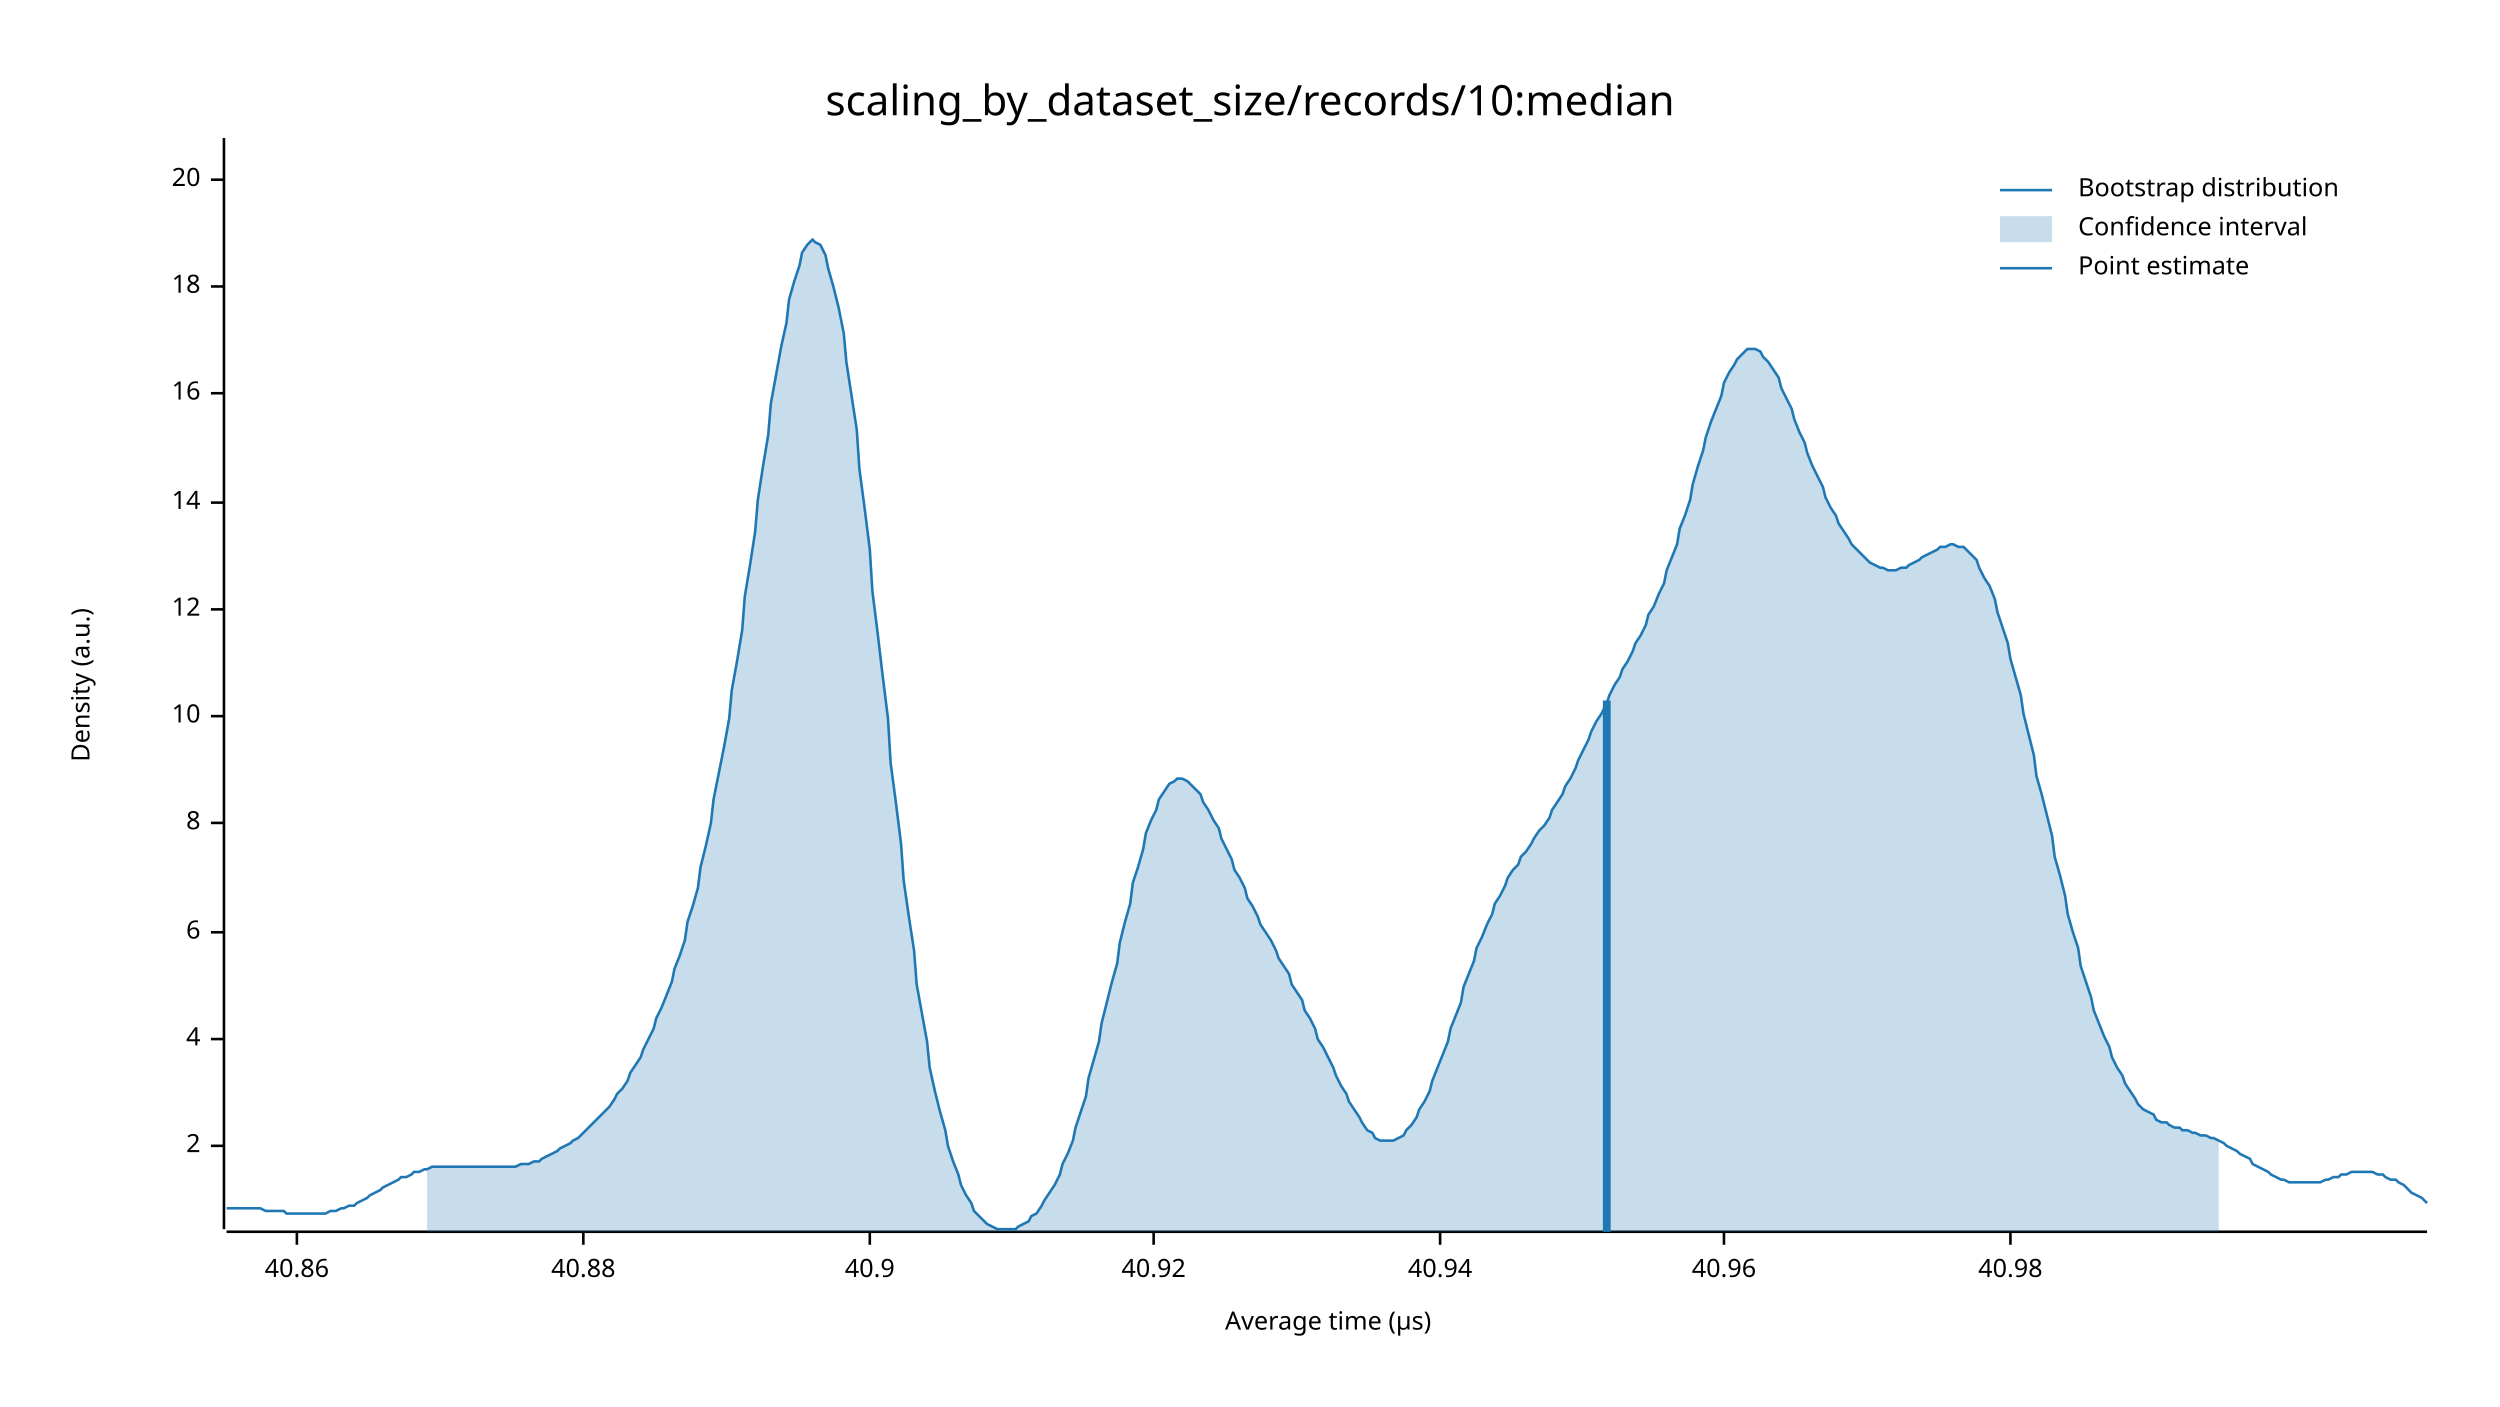
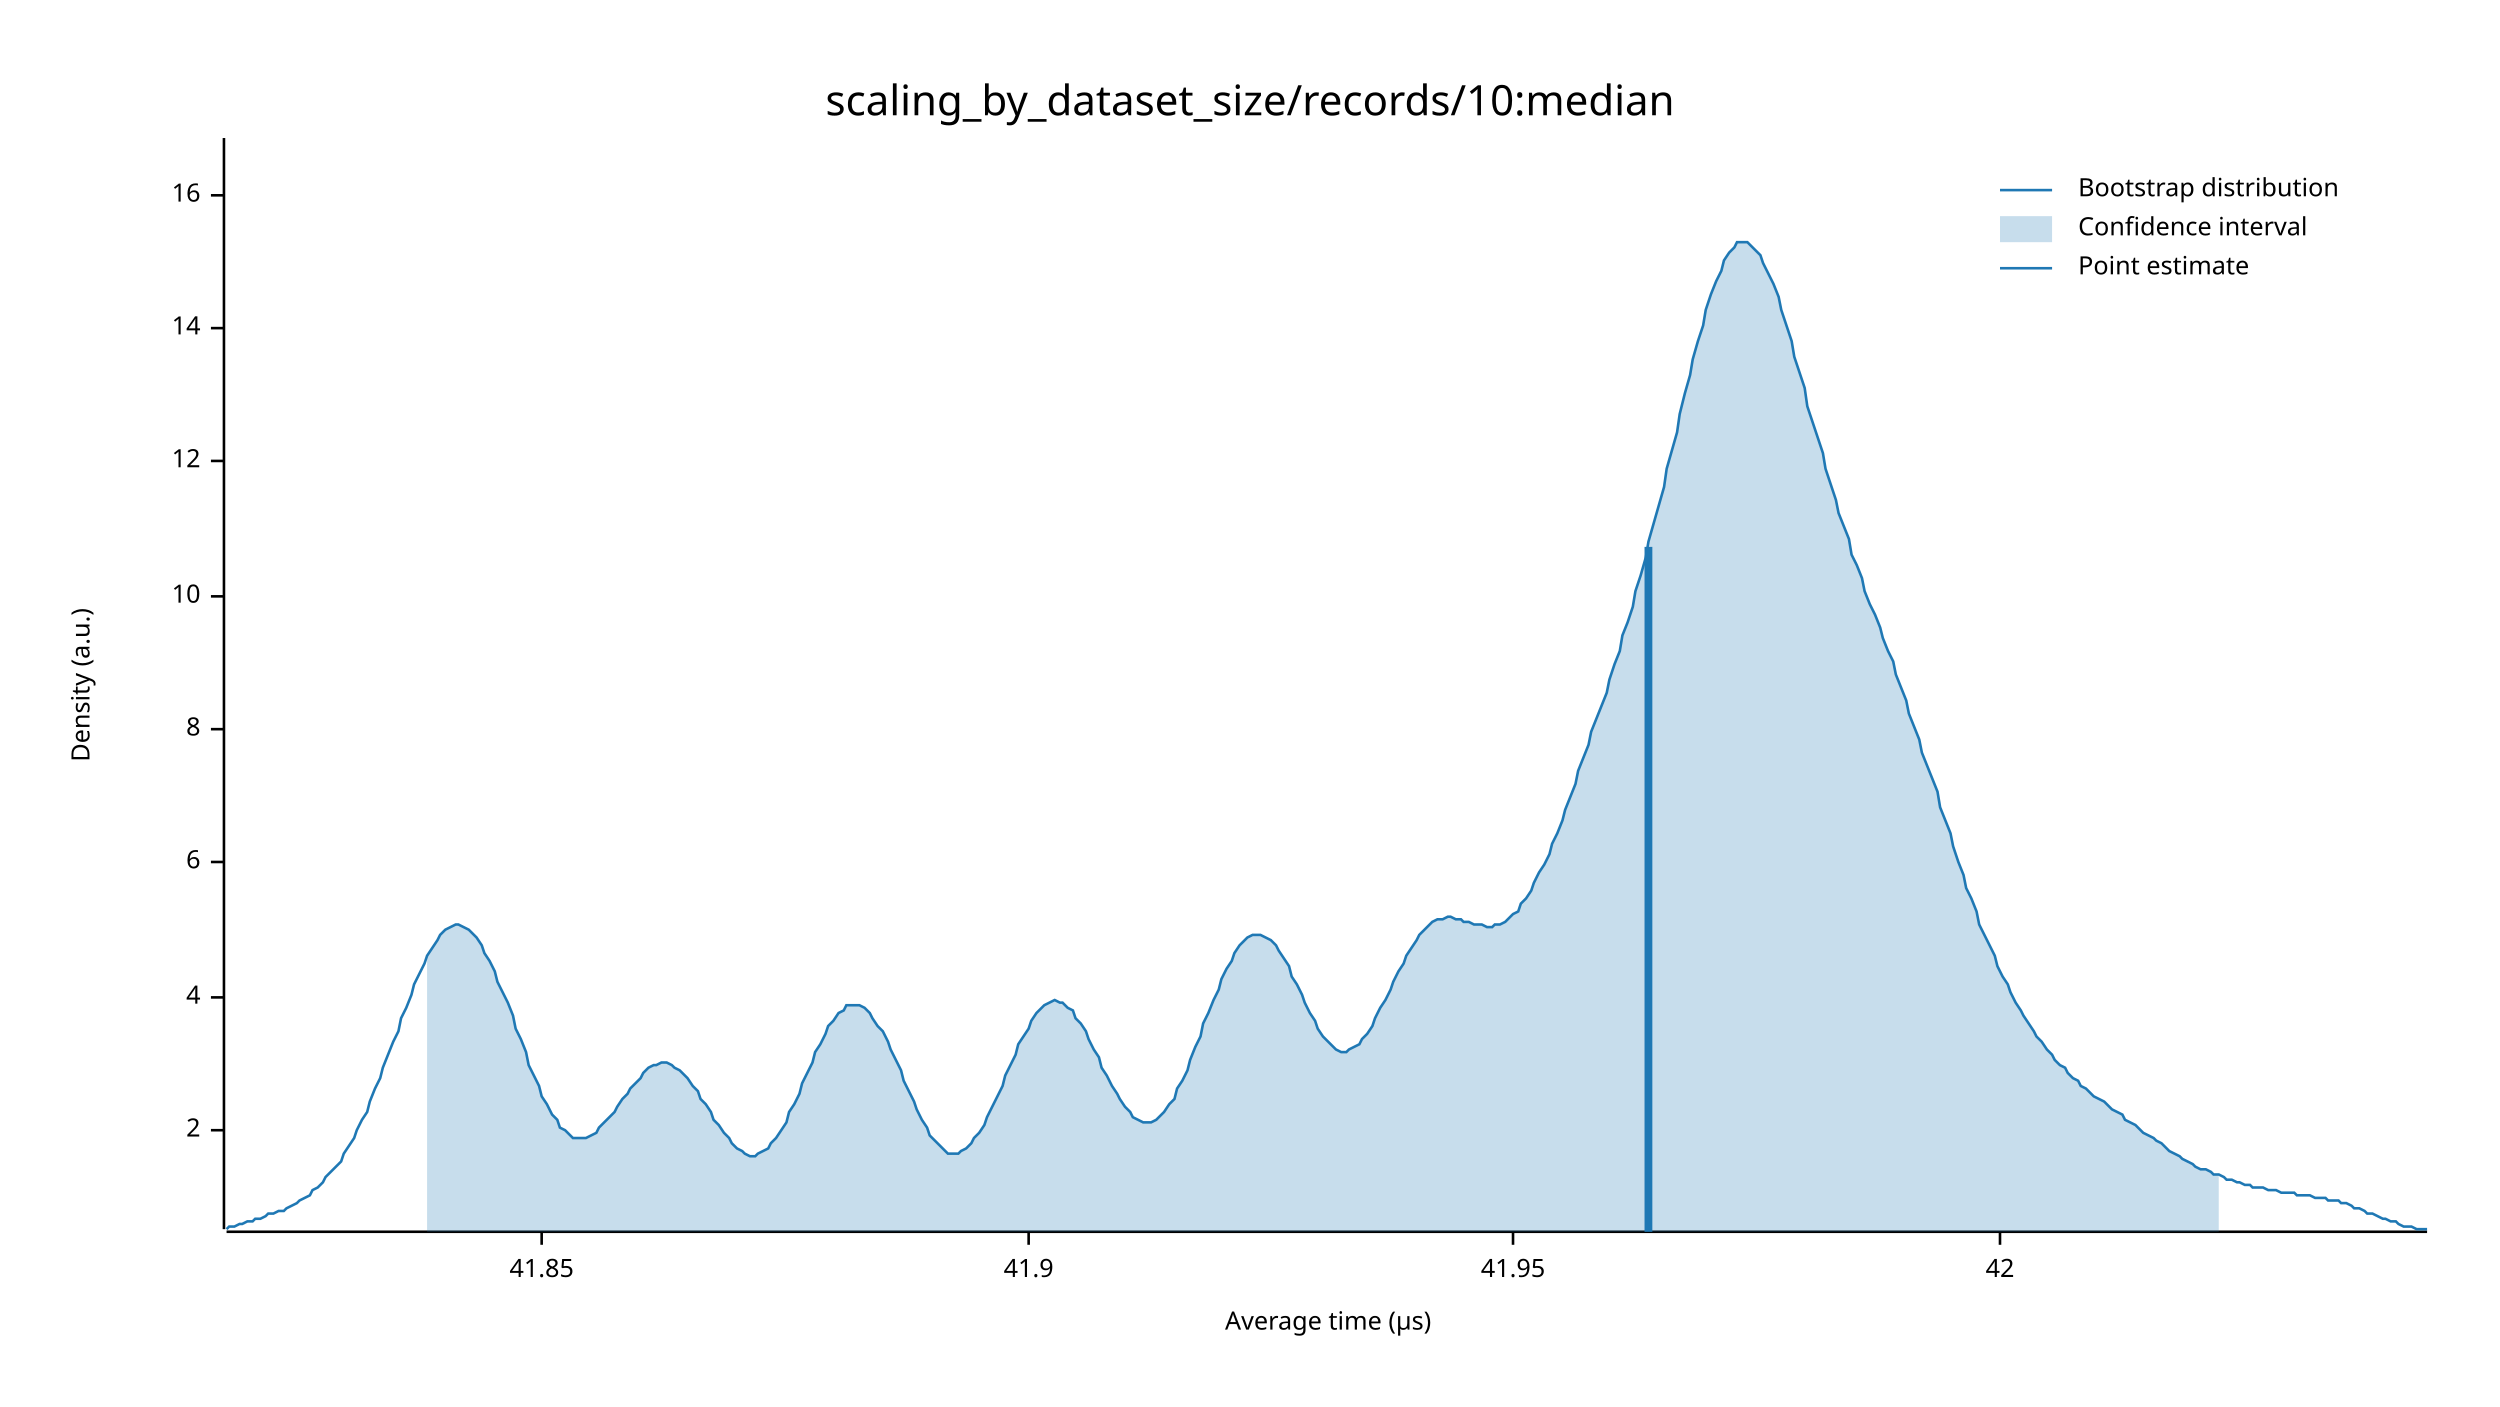
<svg xmlns="http://www.w3.org/2000/svg" width="960" height="540" viewBox="0 0 960 540">
  <text x="480" y="32" dy="0.76em" text-anchor="middle" font-family="sans-serif" font-size="16.129" opacity="1" fill="#000000">
scaling_by_dataset_size/records/10:median
</text>
  <text x="27" y="263" dy="0.76em" text-anchor="middle" font-family="sans-serif" font-size="9.677" opacity="1" fill="#000000" transform="rotate(270, 27, 263)">
Density (a.u.)
</text>
  <text x="510" y="513" dy="-0.5ex" text-anchor="middle" font-family="sans-serif" font-size="9.677" opacity="1" fill="#000000">
Average time (µs)
</text>
  <polyline fill="none" opacity="1" stroke="#000000" stroke-width="1" points="86,53 86,472 " />
-   <text x="77" y="440" dy="0.5ex" text-anchor="end" font-family="sans-serif" font-size="9.677" opacity="1" fill="#000000">
+   <text x="77" y="434" dy="0.5ex" text-anchor="end" font-family="sans-serif" font-size="9.677" opacity="1" fill="#000000">
2
</text>
-   <polyline fill="none" opacity="1" stroke="#000000" stroke-width="1" points="81,440 86,440 " />
-   <text x="77" y="399" dy="0.5ex" text-anchor="end" font-family="sans-serif" font-size="9.677" opacity="1" fill="#000000">
+   <polyline fill="none" opacity="1" stroke="#000000" stroke-width="1" points="81,434 86,434 " />
+   <text x="77" y="383" dy="0.5ex" text-anchor="end" font-family="sans-serif" font-size="9.677" opacity="1" fill="#000000">
4
</text>
-   <polyline fill="none" opacity="1" stroke="#000000" stroke-width="1" points="81,399 86,399 " />
-   <text x="77" y="358" dy="0.5ex" text-anchor="end" font-family="sans-serif" font-size="9.677" opacity="1" fill="#000000">
+   <polyline fill="none" opacity="1" stroke="#000000" stroke-width="1" points="81,383 86,383 " />
+   <text x="77" y="331" dy="0.5ex" text-anchor="end" font-family="sans-serif" font-size="9.677" opacity="1" fill="#000000">
6
</text>
-   <polyline fill="none" opacity="1" stroke="#000000" stroke-width="1" points="81,358 86,358 " />
-   <text x="77" y="316" dy="0.5ex" text-anchor="end" font-family="sans-serif" font-size="9.677" opacity="1" fill="#000000">
+   <polyline fill="none" opacity="1" stroke="#000000" stroke-width="1" points="81,331 86,331 " />
+   <text x="77" y="280" dy="0.5ex" text-anchor="end" font-family="sans-serif" font-size="9.677" opacity="1" fill="#000000">
8
</text>
-   <polyline fill="none" opacity="1" stroke="#000000" stroke-width="1" points="81,316 86,316 " />
-   <text x="77" y="275" dy="0.5ex" text-anchor="end" font-family="sans-serif" font-size="9.677" opacity="1" fill="#000000">
+   <polyline fill="none" opacity="1" stroke="#000000" stroke-width="1" points="81,280 86,280 " />
+   <text x="77" y="229" dy="0.5ex" text-anchor="end" font-family="sans-serif" font-size="9.677" opacity="1" fill="#000000">
10
</text>
-   <polyline fill="none" opacity="1" stroke="#000000" stroke-width="1" points="81,275 86,275 " />
-   <text x="77" y="234" dy="0.5ex" text-anchor="end" font-family="sans-serif" font-size="9.677" opacity="1" fill="#000000">
+   <polyline fill="none" opacity="1" stroke="#000000" stroke-width="1" points="81,229 86,229 " />
+   <text x="77" y="177" dy="0.5ex" text-anchor="end" font-family="sans-serif" font-size="9.677" opacity="1" fill="#000000">
12
</text>
-   <polyline fill="none" opacity="1" stroke="#000000" stroke-width="1" points="81,234 86,234 " />
-   <text x="77" y="193" dy="0.5ex" text-anchor="end" font-family="sans-serif" font-size="9.677" opacity="1" fill="#000000">
+   <polyline fill="none" opacity="1" stroke="#000000" stroke-width="1" points="81,177 86,177 " />
+   <text x="77" y="126" dy="0.5ex" text-anchor="end" font-family="sans-serif" font-size="9.677" opacity="1" fill="#000000">
14
</text>
-   <polyline fill="none" opacity="1" stroke="#000000" stroke-width="1" points="81,193 86,193 " />
-   <text x="77" y="151" dy="0.5ex" text-anchor="end" font-family="sans-serif" font-size="9.677" opacity="1" fill="#000000">
+   <polyline fill="none" opacity="1" stroke="#000000" stroke-width="1" points="81,126 86,126 " />
+   <text x="77" y="75" dy="0.5ex" text-anchor="end" font-family="sans-serif" font-size="9.677" opacity="1" fill="#000000">
16
</text>
-   <polyline fill="none" opacity="1" stroke="#000000" stroke-width="1" points="81,151 86,151 " />
-   <text x="77" y="110" dy="0.5ex" text-anchor="end" font-family="sans-serif" font-size="9.677" opacity="1" fill="#000000">
- 18
+   <polyline fill="none" opacity="1" stroke="#000000" stroke-width="1" points="81,75 86,75 " />
+   <polyline fill="none" opacity="1" stroke="#000000" stroke-width="1" points="87,473 932,473 " />
+   <text x="208" y="483" dy="0.76em" text-anchor="middle" font-family="sans-serif" font-size="9.677" opacity="1" fill="#000000">
+ 41.85
</text>
-   <polyline fill="none" opacity="1" stroke="#000000" stroke-width="1" points="81,110 86,110 " />
-   <text x="77" y="69" dy="0.5ex" text-anchor="end" font-family="sans-serif" font-size="9.677" opacity="1" fill="#000000">
- 20
+   <polyline fill="none" opacity="1" stroke="#000000" stroke-width="1" points="208,473 208,478 " />
+   <text x="395" y="483" dy="0.76em" text-anchor="middle" font-family="sans-serif" font-size="9.677" opacity="1" fill="#000000">
+ 41.9
</text>
-   <polyline fill="none" opacity="1" stroke="#000000" stroke-width="1" points="81,69 86,69 " />
-   <polyline fill="none" opacity="1" stroke="#000000" stroke-width="1" points="87,473 932,473 " />
-   <text x="114" y="483" dy="0.76em" text-anchor="middle" font-family="sans-serif" font-size="9.677" opacity="1" fill="#000000">
- 40.86
+   <polyline fill="none" opacity="1" stroke="#000000" stroke-width="1" points="395,473 395,478 " />
+   <text x="581" y="483" dy="0.76em" text-anchor="middle" font-family="sans-serif" font-size="9.677" opacity="1" fill="#000000">
+ 41.95
</text>
-   <polyline fill="none" opacity="1" stroke="#000000" stroke-width="1" points="114,473 114,478 " />
-   <text x="224" y="483" dy="0.76em" text-anchor="middle" font-family="sans-serif" font-size="9.677" opacity="1" fill="#000000">
- 40.88
+   <polyline fill="none" opacity="1" stroke="#000000" stroke-width="1" points="581,473 581,478 " />
+   <text x="768" y="483" dy="0.76em" text-anchor="middle" font-family="sans-serif" font-size="9.677" opacity="1" fill="#000000">
+ 42
</text>
-   <polyline fill="none" opacity="1" stroke="#000000" stroke-width="1" points="224,473 224,478 " />
-   <text x="334" y="483" dy="0.76em" text-anchor="middle" font-family="sans-serif" font-size="9.677" opacity="1" fill="#000000">
- 40.9
- </text>
-   <polyline fill="none" opacity="1" stroke="#000000" stroke-width="1" points="334,473 334,478 " />
-   <text x="443" y="483" dy="0.76em" text-anchor="middle" font-family="sans-serif" font-size="9.677" opacity="1" fill="#000000">
- 40.92
- </text>
-   <polyline fill="none" opacity="1" stroke="#000000" stroke-width="1" points="443,473 443,478 " />
-   <text x="553" y="483" dy="0.76em" text-anchor="middle" font-family="sans-serif" font-size="9.677" opacity="1" fill="#000000">
- 40.94
- </text>
-   <polyline fill="none" opacity="1" stroke="#000000" stroke-width="1" points="553,473 553,478 " />
-   <text x="662" y="483" dy="0.76em" text-anchor="middle" font-family="sans-serif" font-size="9.677" opacity="1" fill="#000000">
- 40.96
- </text>
-   <polyline fill="none" opacity="1" stroke="#000000" stroke-width="1" points="662,473 662,478 " />
-   <text x="772" y="483" dy="0.76em" text-anchor="middle" font-family="sans-serif" font-size="9.677" opacity="1" fill="#000000">
- 40.98
- </text>
-   <polyline fill="none" opacity="1" stroke="#000000" stroke-width="1" points="772,473 772,478 " />
-   <polyline fill="none" opacity="1" stroke="#1F78B4" stroke-width="1" points="87,464 88,464 90,464 92,464 93,464 95,464 97,464 98,464 100,464 102,465 103,465 105,465 107,465 109,465 110,466 112,466 114,466 115,466 117,466 119,466 120,466 122,466 124,466 125,466 127,465 129,465 131,464 132,464 134,463 136,463 137,462 139,461 141,460 142,459 144,458 146,457 147,456 149,455 151,454 153,453 154,452 156,452 158,451 159,450 161,450 163,449 164,449 166,448 168,448 169,448 171,448 173,448 175,448 176,448 178,448 180,448 181,448 183,448 185,448 186,448 188,448 190,448 191,448 193,448 195,448 197,448 198,448 200,447 202,447 203,447 205,446 207,446 208,445 210,444 212,443 214,442 215,441 217,440 219,439 220,438 222,437 224,435 225,434 227,432 229,430 230,429 232,427 234,425 236,422 237,420 239,418 241,415 242,412 244,409 246,406 247,403 249,399 251,395 252,391 254,387 256,382 258,377 259,372 261,367 263,361 264,354 266,348 268,341 269,333 271,325 273,316 274,307 276,297 278,287 280,276 281,265 283,254 285,242 286,229 288,217 290,204 291,192 293,179 295,167 296,155 298,144 300,133 302,124 303,115 305,108 307,102 308,97 310,94 312,92 313,93 315,94 317,98 318,103 320,110 322,118 324,128 325,139 327,152 329,165 330,180 332,195 334,211 335,227 337,243 339,260 341,276 342,293 344,308 346,324 347,338 349,352 351,365 352,378 354,389 356,400 357,410 359,419 361,427 363,434 364,440 366,446 368,451 369,455 371,459 373,462 374,465 376,467 378,469 379,470 381,471 383,472 385,472 386,472 388,472 390,472 391,471 393,470 395,469 396,467 398,466 400,463 401,461 403,458 405,455 407,451 408,447 410,443 412,438 413,433 415,427 417,421 418,414 420,407 422,400 423,393 425,385 427,377 429,370 430,362 432,354 434,347 435,339 437,333 439,326 440,320 442,315 444,311 445,307 447,304 449,301 451,300 452,299 454,299 456,300 457,301 459,303 461,305 462,308 464,311 466,315 468,318 469,322 471,326 473,330 474,334 476,337 478,341 479,345 481,348 483,352 484,355 486,358 488,361 490,365 491,368 493,371 495,374 496,378 498,381 500,384 501,388 503,391 505,395 506,399 508,402 510,406 512,410 513,413 515,417 517,420 518,423 520,426 522,429 523,431 525,434 527,435 528,437 530,438 532,438 534,438 535,438 537,437 539,436 540,434 542,432 544,429 545,426 547,423 549,419 550,415 552,410 554,405 556,400 557,395 559,390 561,385 562,379 564,374 566,369 567,364 569,360 571,355 573,351 574,347 576,344 578,340 579,337 581,334 583,332 584,329 586,327 588,324 589,322 591,319 593,317 595,314 596,311 598,308 600,305 601,302 603,299 605,295 606,292 608,288 610,284 611,281 613,277 615,274 617,270 618,267 620,263 622,260 623,257 625,254 627,250 628,247 630,244 632,240 633,236 635,233 637,228 639,224 640,219 642,214 644,209 645,203 647,198 649,192 650,186 652,179 654,173 655,168 657,162 659,157 661,152 662,147 664,143 666,140 667,138 669,136 671,134 672,134 674,134 676,135 677,137 679,139 681,142 683,145 684,149 686,153 688,157 689,161 691,166 693,170 694,174 696,179 698,183 700,187 701,191 703,195 705,198 706,201 708,204 710,207 711,209 713,211 715,213 716,214 718,216 720,217 722,218 723,218 725,219 727,219 728,219 730,218 732,218 733,217 735,216 737,215 738,214 740,213 742,212 744,211 745,210 747,210 749,209 750,209 752,210 754,210 755,211 757,213 759,215 760,218 762,222 764,225 766,230 767,235 769,241 771,247 772,253 774,260 776,267 777,274 779,282 781,290 782,298 784,305 786,313 788,321 789,329 791,336 793,344 794,351 796,358 798,364 799,371 801,377 803,383 804,388 806,393 808,398 810,402 811,406 813,410 815,413 816,416 818,419 820,422 821,424 823,426 825,427 827,428 828,430 830,431 832,431 833,432 835,433 837,433 838,434 840,434 842,435 843,435 845,436 847,436 849,437 850,437 852,438 854,439 855,440 857,441 859,442 860,443 862,444 864,445 865,447 867,448 869,449 871,450 872,451 874,452 876,453 877,453 879,454 881,454 882,454 884,454 886,454 887,454 889,454 891,454 893,453 894,453 896,452 898,452 899,451 901,451 903,450 904,450 906,450 908,450 909,450 911,450 913,451 915,451 916,452 918,453 920,453 921,454 923,455 925,457 926,458 928,459 930,460 932,462 " />
-   <polygon opacity="0.25" fill="#1F78B4" points="164,449 166,448 168,448 169,448 171,448 173,448 175,448 176,448 178,448 180,448 181,448 183,448 185,448 186,448 188,448 190,448 191,448 193,448 195,448 197,448 198,448 200,447 202,447 203,447 205,446 207,446 208,445 210,444 212,443 214,442 215,441 217,440 219,439 220,438 222,437 224,435 225,434 227,432 229,430 230,429 232,427 234,425 236,422 237,420 239,418 241,415 242,412 244,409 246,406 247,403 249,399 251,395 252,391 254,387 256,382 258,377 259,372 261,367 263,361 264,354 266,348 268,341 269,333 271,325 273,316 274,307 276,297 278,287 280,276 281,265 283,254 285,242 286,229 288,217 290,204 291,192 293,179 295,167 296,155 298,144 300,133 302,124 303,115 305,108 307,102 308,97 310,94 312,92 313,93 315,94 317,98 318,103 320,110 322,118 324,128 325,139 327,152 329,165 330,180 332,195 334,211 335,227 337,243 339,260 341,276 342,293 344,308 346,324 347,338 349,352 351,365 352,378 354,389 356,400 357,410 359,419 361,427 363,434 364,440 366,446 368,451 369,455 371,459 373,462 374,465 376,467 378,469 379,470 381,471 383,472 385,472 386,472 388,472 390,472 391,471 393,470 395,469 396,467 398,466 400,463 401,461 403,458 405,455 407,451 408,447 410,443 412,438 413,433 415,427 417,421 418,414 420,407 422,400 423,393 425,385 427,377 429,370 430,362 432,354 434,347 435,339 437,333 439,326 440,320 442,315 444,311 445,307 447,304 449,301 451,300 452,299 454,299 456,300 457,301 459,303 461,305 462,308 464,311 466,315 468,318 469,322 471,326 473,330 474,334 476,337 478,341 479,345 481,348 483,352 484,355 486,358 488,361 490,365 491,368 493,371 495,374 496,378 498,381 500,384 501,388 503,391 505,395 506,399 508,402 510,406 512,410 513,413 515,417 517,420 518,423 520,426 522,429 523,431 525,434 527,435 528,437 530,438 532,438 534,438 535,438 537,437 539,436 540,434 542,432 544,429 545,426 547,423 549,419 550,415 552,410 554,405 556,400 557,395 559,390 561,385 562,379 564,374 566,369 567,364 569,360 571,355 573,351 574,347 576,344 578,340 579,337 581,334 583,332 584,329 586,327 588,324 589,322 591,319 593,317 595,314 596,311 598,308 600,305 601,302 603,299 605,295 606,292 608,288 610,284 611,281 613,277 615,274 617,270 618,267 620,263 622,260 623,257 625,254 627,250 628,247 630,244 632,240 633,236 635,233 637,228 639,224 640,219 642,214 644,209 645,203 647,198 649,192 650,186 652,179 654,173 655,168 657,162 659,157 661,152 662,147 664,143 666,140 667,138 669,136 671,134 672,134 674,134 676,135 677,137 679,139 681,142 683,145 684,149 686,153 688,157 689,161 691,166 693,170 694,174 696,179 698,183 700,187 701,191 703,195 705,198 706,201 708,204 710,207 711,209 713,211 715,213 716,214 718,216 720,217 722,218 723,218 725,219 727,219 728,219 730,218 732,218 733,217 735,216 737,215 738,214 740,213 742,212 744,211 745,210 747,210 749,209 750,209 752,210 754,210 755,211 757,213 759,215 760,218 762,222 764,225 766,230 767,235 769,241 771,247 772,253 774,260 776,267 777,274 779,282 781,290 782,298 784,305 786,313 788,321 789,329 791,336 793,344 794,351 796,358 798,364 799,371 801,377 803,383 804,388 806,393 808,398 810,402 811,406 813,410 815,413 816,416 818,419 820,422 821,424 823,426 825,427 827,428 828,430 830,431 832,431 833,432 835,433 837,433 838,434 840,434 842,435 843,435 845,436 847,436 849,437 850,437 852,438 852,473 164,473 " />
-   <polyline fill="none" opacity="1" stroke="#1F78B4" stroke-width="3" points="617,473 617,269 " />
+   <polyline fill="none" opacity="1" stroke="#000000" stroke-width="1" points="768,473 768,478 " />
+   <polyline fill="none" opacity="1" stroke="#1F78B4" stroke-width="1" points="87,472 88,471 90,471 92,470 93,470 95,469 97,469 98,468 100,468 102,467 103,466 105,466 107,465 109,465 110,464 112,463 114,462 115,461 117,460 119,459 120,457 122,456 124,454 125,452 127,450 129,448 131,446 132,443 134,440 136,437 137,434 139,430 141,427 142,423 144,418 146,414 147,410 149,405 151,400 153,396 154,391 156,387 158,382 159,378 161,374 163,370 164,367 166,364 168,361 169,359 171,357 173,356 175,355 176,355 178,356 180,357 181,358 183,360 185,363 186,366 188,369 190,373 191,377 193,381 195,385 197,390 198,395 200,399 202,404 203,409 205,413 207,417 208,421 210,424 212,428 214,430 215,433 217,434 219,436 220,437 222,437 224,437 225,437 227,436 229,435 230,433 232,431 234,429 236,427 237,425 239,422 241,420 242,418 244,416 246,414 247,412 249,410 251,409 252,409 254,408 256,408 258,409 259,410 261,411 263,413 264,414 266,417 268,419 269,422 271,424 273,427 274,430 276,432 278,435 280,437 281,439 283,441 285,442 286,443 288,444 290,444 291,443 293,442 295,441 296,439 298,437 300,434 302,431 303,427 305,424 307,420 308,416 310,412 312,408 313,404 315,401 317,397 318,394 320,392 322,389 324,388 325,386 327,386 329,386 330,386 332,387 334,389 335,391 337,394 339,396 341,400 342,403 344,407 346,411 347,415 349,419 351,423 352,426 354,430 356,433 357,436 359,438 361,440 363,442 364,443 366,443 368,443 369,442 371,441 373,439 374,437 376,435 378,432 379,429 381,425 383,421 385,417 386,413 388,409 390,405 391,401 393,398 395,395 396,392 398,389 400,387 401,386 403,385 405,384 407,385 408,385 410,387 412,388 413,391 415,393 417,396 418,399 420,403 422,406 423,410 425,413 427,417 429,420 430,422 432,425 434,427 435,429 437,430 439,431 440,431 442,431 444,430 445,429 447,427 449,424 451,422 452,418 454,415 456,411 457,407 459,402 461,398 462,393 464,389 466,384 468,380 469,376 471,372 473,369 474,366 476,363 478,361 479,360 481,359 483,359 484,359 486,360 488,361 490,363 491,365 493,368 495,371 496,375 498,378 500,382 501,385 503,389 505,392 506,395 508,398 510,400 512,402 513,403 515,404 517,404 518,403 520,402 522,401 523,399 525,397 527,394 528,391 530,387 532,384 534,380 535,377 537,373 539,370 540,367 542,364 544,361 545,359 547,357 549,355 550,354 552,353 554,353 556,352 557,352 559,353 561,353 562,354 564,354 566,355 567,355 569,355 571,356 573,356 574,355 576,355 578,354 579,353 581,351 583,350 584,347 586,345 588,342 589,339 591,335 593,332 595,328 596,324 598,320 600,315 601,311 603,306 605,301 606,296 608,291 610,286 611,281 613,276 615,271 617,266 618,261 620,255 622,250 623,244 625,239 627,233 628,227 630,221 632,214 633,208 635,201 637,194 639,187 640,180 642,173 644,166 645,159 647,151 649,144 650,138 652,131 654,125 655,119 657,113 659,108 661,104 662,100 664,97 666,95 667,93 669,93 671,93 672,94 674,96 676,98 677,101 679,105 681,109 683,114 684,119 686,125 688,131 689,137 691,143 693,149 694,156 696,162 698,168 700,174 701,180 703,186 705,192 706,197 708,202 710,207 711,213 713,217 715,222 716,227 718,232 720,236 722,241 723,245 725,250 727,254 728,259 730,264 732,269 733,274 735,279 737,284 738,289 740,294 742,299 744,304 745,310 747,315 749,320 750,325 752,331 754,336 755,341 757,345 759,350 760,355 762,359 764,363 766,367 767,371 769,375 771,378 772,381 774,385 776,388 777,390 779,393 781,396 782,398 784,400 786,403 788,405 789,407 791,409 793,410 794,412 796,414 798,415 799,417 801,418 803,420 804,421 806,422 808,423 810,425 811,426 813,427 815,428 816,430 818,431 820,432 821,433 823,435 825,436 827,437 828,438 830,439 832,441 833,442 835,443 837,444 838,445 840,446 842,447 843,448 845,449 847,449 849,450 850,451 852,451 854,452 855,453 857,453 859,454 860,454 862,455 864,455 865,456 867,456 869,456 871,457 872,457 874,457 876,458 877,458 879,458 881,458 882,459 884,459 886,459 887,459 889,460 891,460 893,460 894,461 896,461 898,461 899,462 901,462 903,463 904,464 906,464 908,465 909,466 911,466 913,467 915,468 916,468 918,469 920,469 921,470 923,471 925,471 926,471 928,472 930,472 932,472 " />
+   <polygon opacity="0.25" fill="#1F78B4" points="164,367 166,364 168,361 169,359 171,357 173,356 175,355 176,355 178,356 180,357 181,358 183,360 185,363 186,366 188,369 190,373 191,377 193,381 195,385 197,390 198,395 200,399 202,404 203,409 205,413 207,417 208,421 210,424 212,428 214,430 215,433 217,434 219,436 220,437 222,437 224,437 225,437 227,436 229,435 230,433 232,431 234,429 236,427 237,425 239,422 241,420 242,418 244,416 246,414 247,412 249,410 251,409 252,409 254,408 256,408 258,409 259,410 261,411 263,413 264,414 266,417 268,419 269,422 271,424 273,427 274,430 276,432 278,435 280,437 281,439 283,441 285,442 286,443 288,444 290,444 291,443 293,442 295,441 296,439 298,437 300,434 302,431 303,427 305,424 307,420 308,416 310,412 312,408 313,404 315,401 317,397 318,394 320,392 322,389 324,388 325,386 327,386 329,386 330,386 332,387 334,389 335,391 337,394 339,396 341,400 342,403 344,407 346,411 347,415 349,419 351,423 352,426 354,430 356,433 357,436 359,438 361,440 363,442 364,443 366,443 368,443 369,442 371,441 373,439 374,437 376,435 378,432 379,429 381,425 383,421 385,417 386,413 388,409 390,405 391,401 393,398 395,395 396,392 398,389 400,387 401,386 403,385 405,384 407,385 408,385 410,387 412,388 413,391 415,393 417,396 418,399 420,403 422,406 423,410 425,413 427,417 429,420 430,422 432,425 434,427 435,429 437,430 439,431 440,431 442,431 444,430 445,429 447,427 449,424 451,422 452,418 454,415 456,411 457,407 459,402 461,398 462,393 464,389 466,384 468,380 469,376 471,372 473,369 474,366 476,363 478,361 479,360 481,359 483,359 484,359 486,360 488,361 490,363 491,365 493,368 495,371 496,375 498,378 500,382 501,385 503,389 505,392 506,395 508,398 510,400 512,402 513,403 515,404 517,404 518,403 520,402 522,401 523,399 525,397 527,394 528,391 530,387 532,384 534,380 535,377 537,373 539,370 540,367 542,364 544,361 545,359 547,357 549,355 550,354 552,353 554,353 556,352 557,352 559,353 561,353 562,354 564,354 566,355 567,355 569,355 571,356 573,356 574,355 576,355 578,354 579,353 581,351 583,350 584,347 586,345 588,342 589,339 591,335 593,332 595,328 596,324 598,320 600,315 601,311 603,306 605,301 606,296 608,291 610,286 611,281 613,276 615,271 617,266 618,261 620,255 622,250 623,244 625,239 627,233 628,227 630,221 632,214 633,208 635,201 637,194 639,187 640,180 642,173 644,166 645,159 647,151 649,144 650,138 652,131 654,125 655,119 657,113 659,108 661,104 662,100 664,97 666,95 667,93 669,93 671,93 672,94 674,96 676,98 677,101 679,105 681,109 683,114 684,119 686,125 688,131 689,137 691,143 693,149 694,156 696,162 698,168 700,174 701,180 703,186 705,192 706,197 708,202 710,207 711,213 713,217 715,222 716,227 718,232 720,236 722,241 723,245 725,250 727,254 728,259 730,264 732,269 733,274 735,279 737,284 738,289 740,294 742,299 744,304 745,310 747,315 749,320 750,325 752,331 754,336 755,341 757,345 759,350 760,355 762,359 764,363 766,367 767,371 769,375 771,378 772,381 774,385 776,388 777,390 779,393 781,396 782,398 784,400 786,403 788,405 789,407 791,409 793,410 794,412 796,414 798,415 799,417 801,418 803,420 804,421 806,422 808,423 810,425 811,426 813,427 815,428 816,430 818,431 820,432 821,433 823,435 825,436 827,437 828,438 830,439 832,441 833,442 835,443 837,444 838,445 840,446 842,447 843,448 845,449 847,449 849,450 850,451 852,451 852,473 164,473 " />
+   <polyline fill="none" opacity="1" stroke="#1F78B4" stroke-width="3" points="633,473 633,210 " />
  <text x="798" y="68" dy="0.76em" text-anchor="start" font-family="sans-serif" font-size="9.677" opacity="1" fill="#000000">
Bootstrap distribution
</text>
  <text x="798" y="83" dy="0.76em" text-anchor="start" font-family="sans-serif" font-size="9.677" opacity="1" fill="#000000">
Confidence interval
</text>
  <text x="798" y="98" dy="0.76em" text-anchor="start" font-family="sans-serif" font-size="9.677" opacity="1" fill="#000000">
Point estimate
</text>
  <polyline fill="none" opacity="1" stroke="#1F78B4" stroke-width="1" points="768,73 788,73 " />
  <rect x="768" y="83" width="20" height="10" opacity="0.25" fill="#1F78B4" stroke="none" />
  <polyline fill="none" opacity="1" stroke="#1F78B4" stroke-width="1" points="768,103 788,103 " />
</svg>
